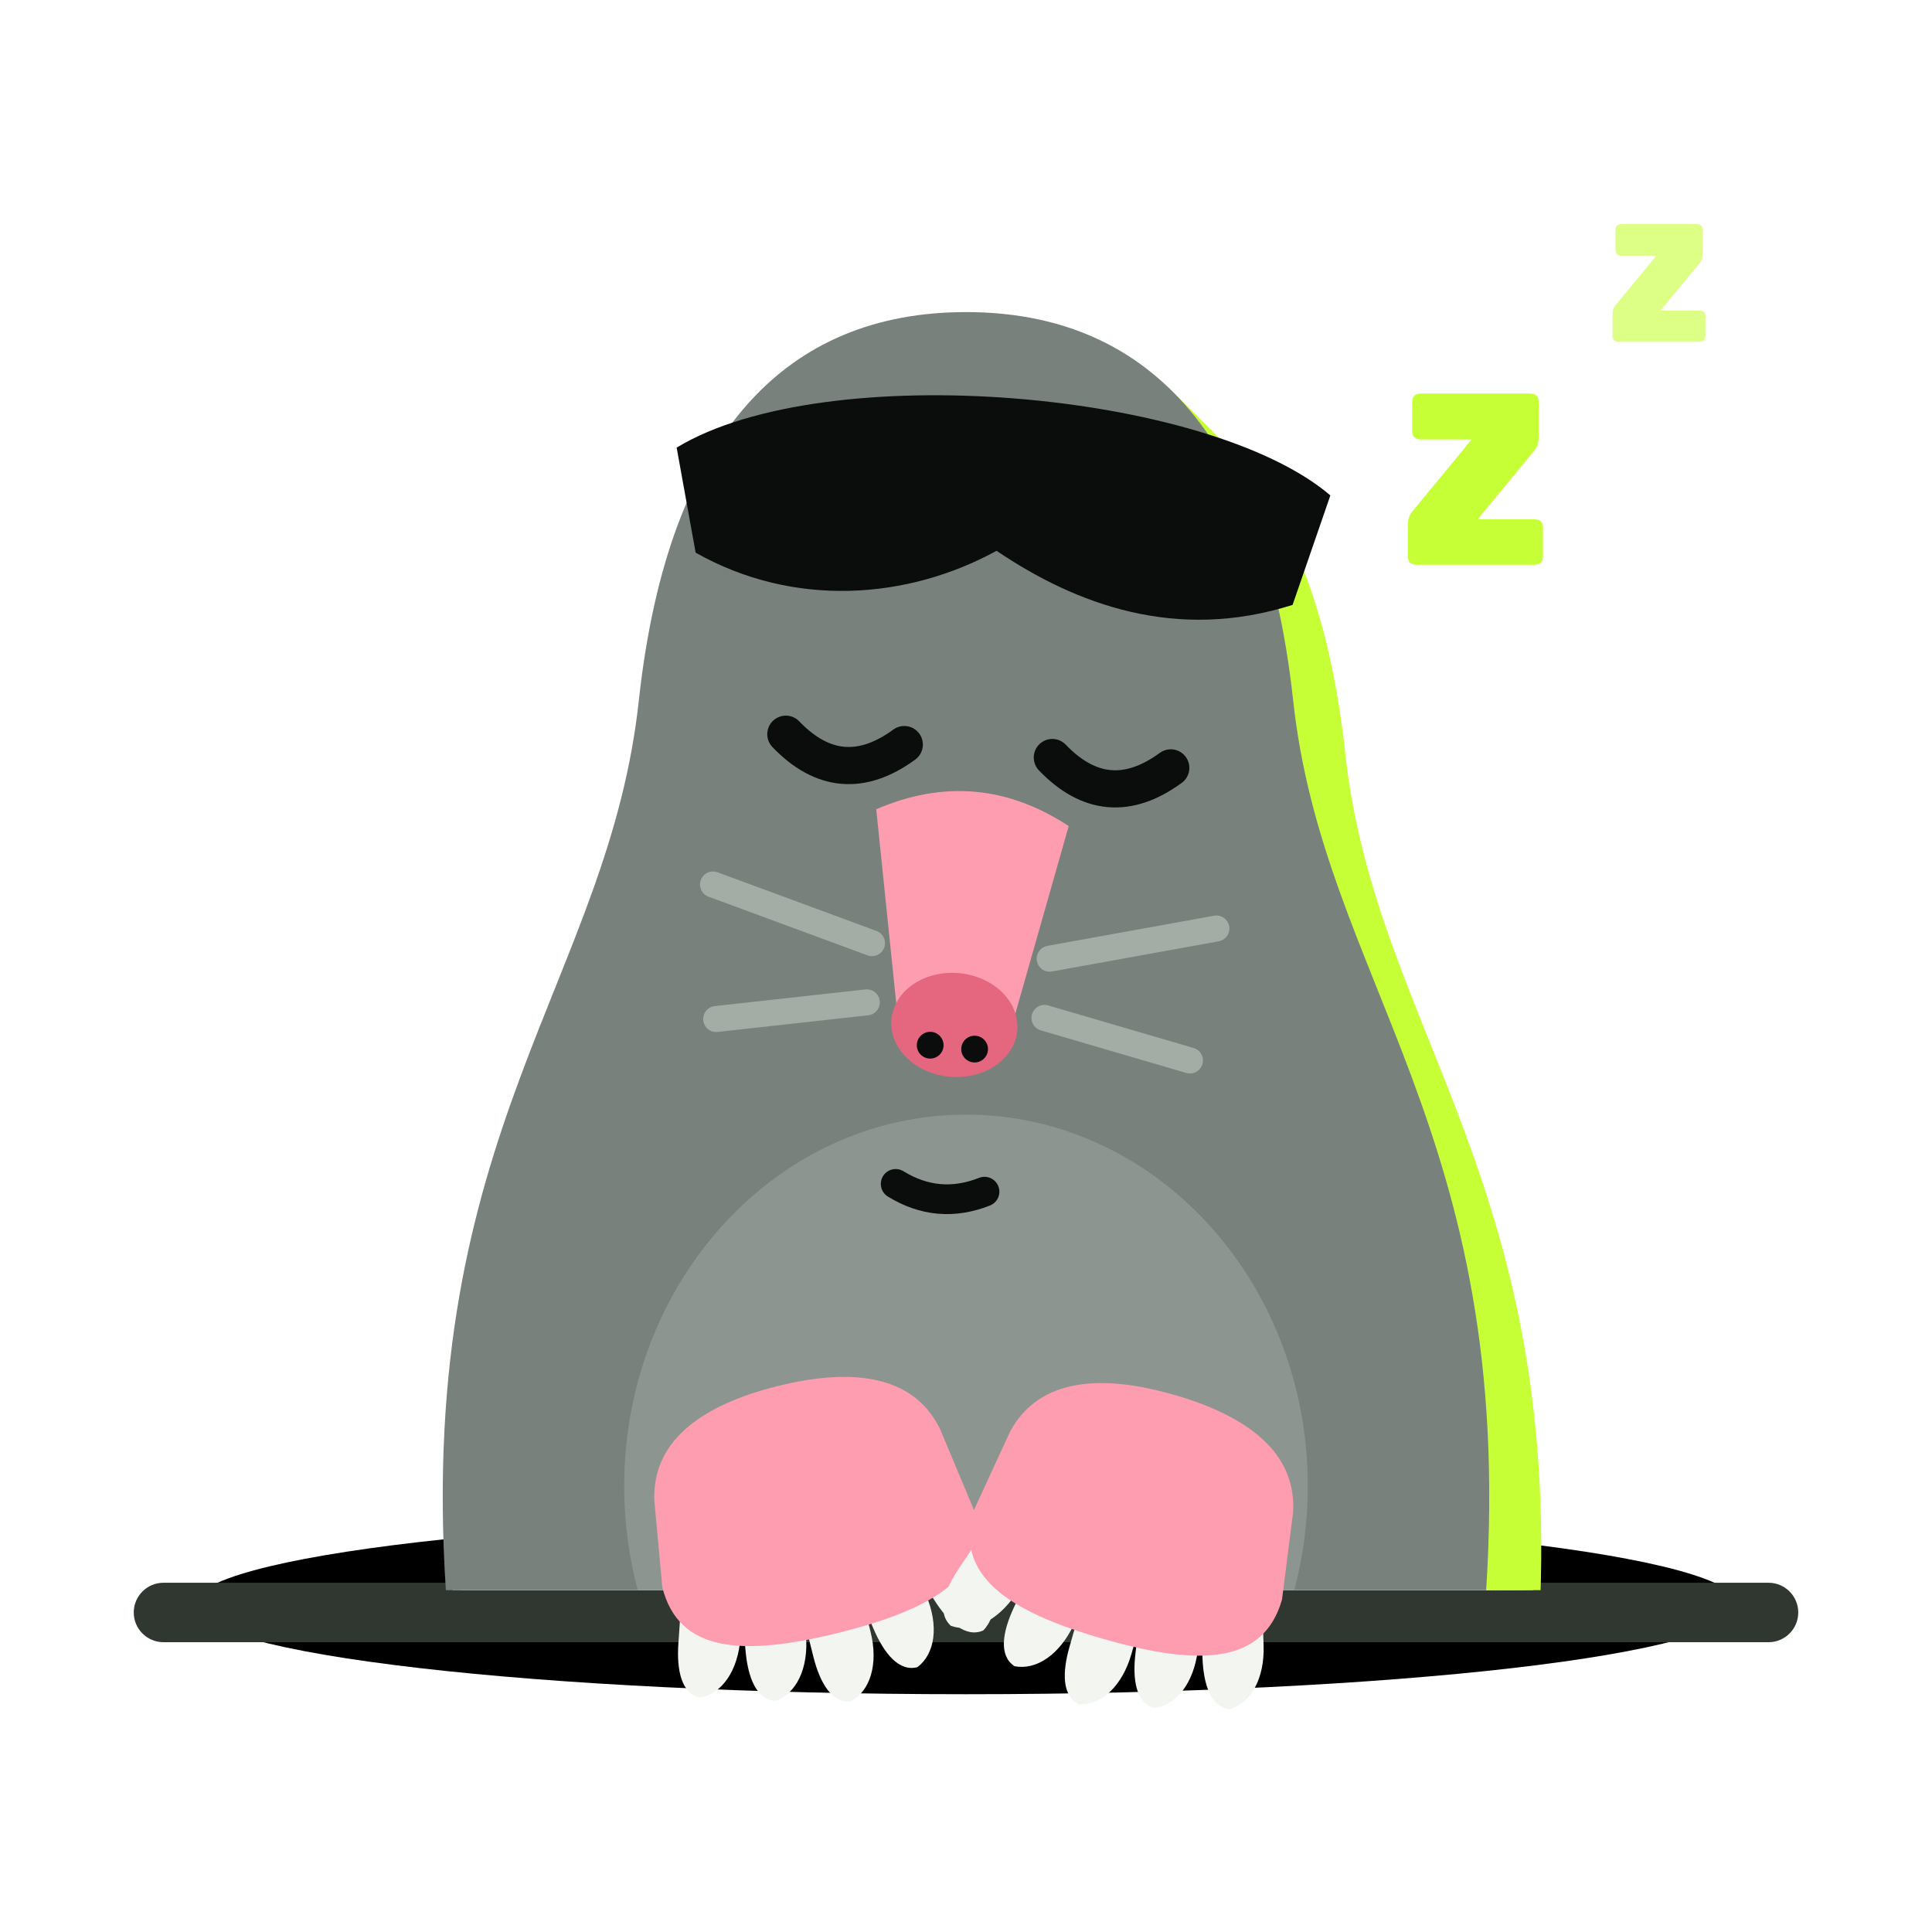
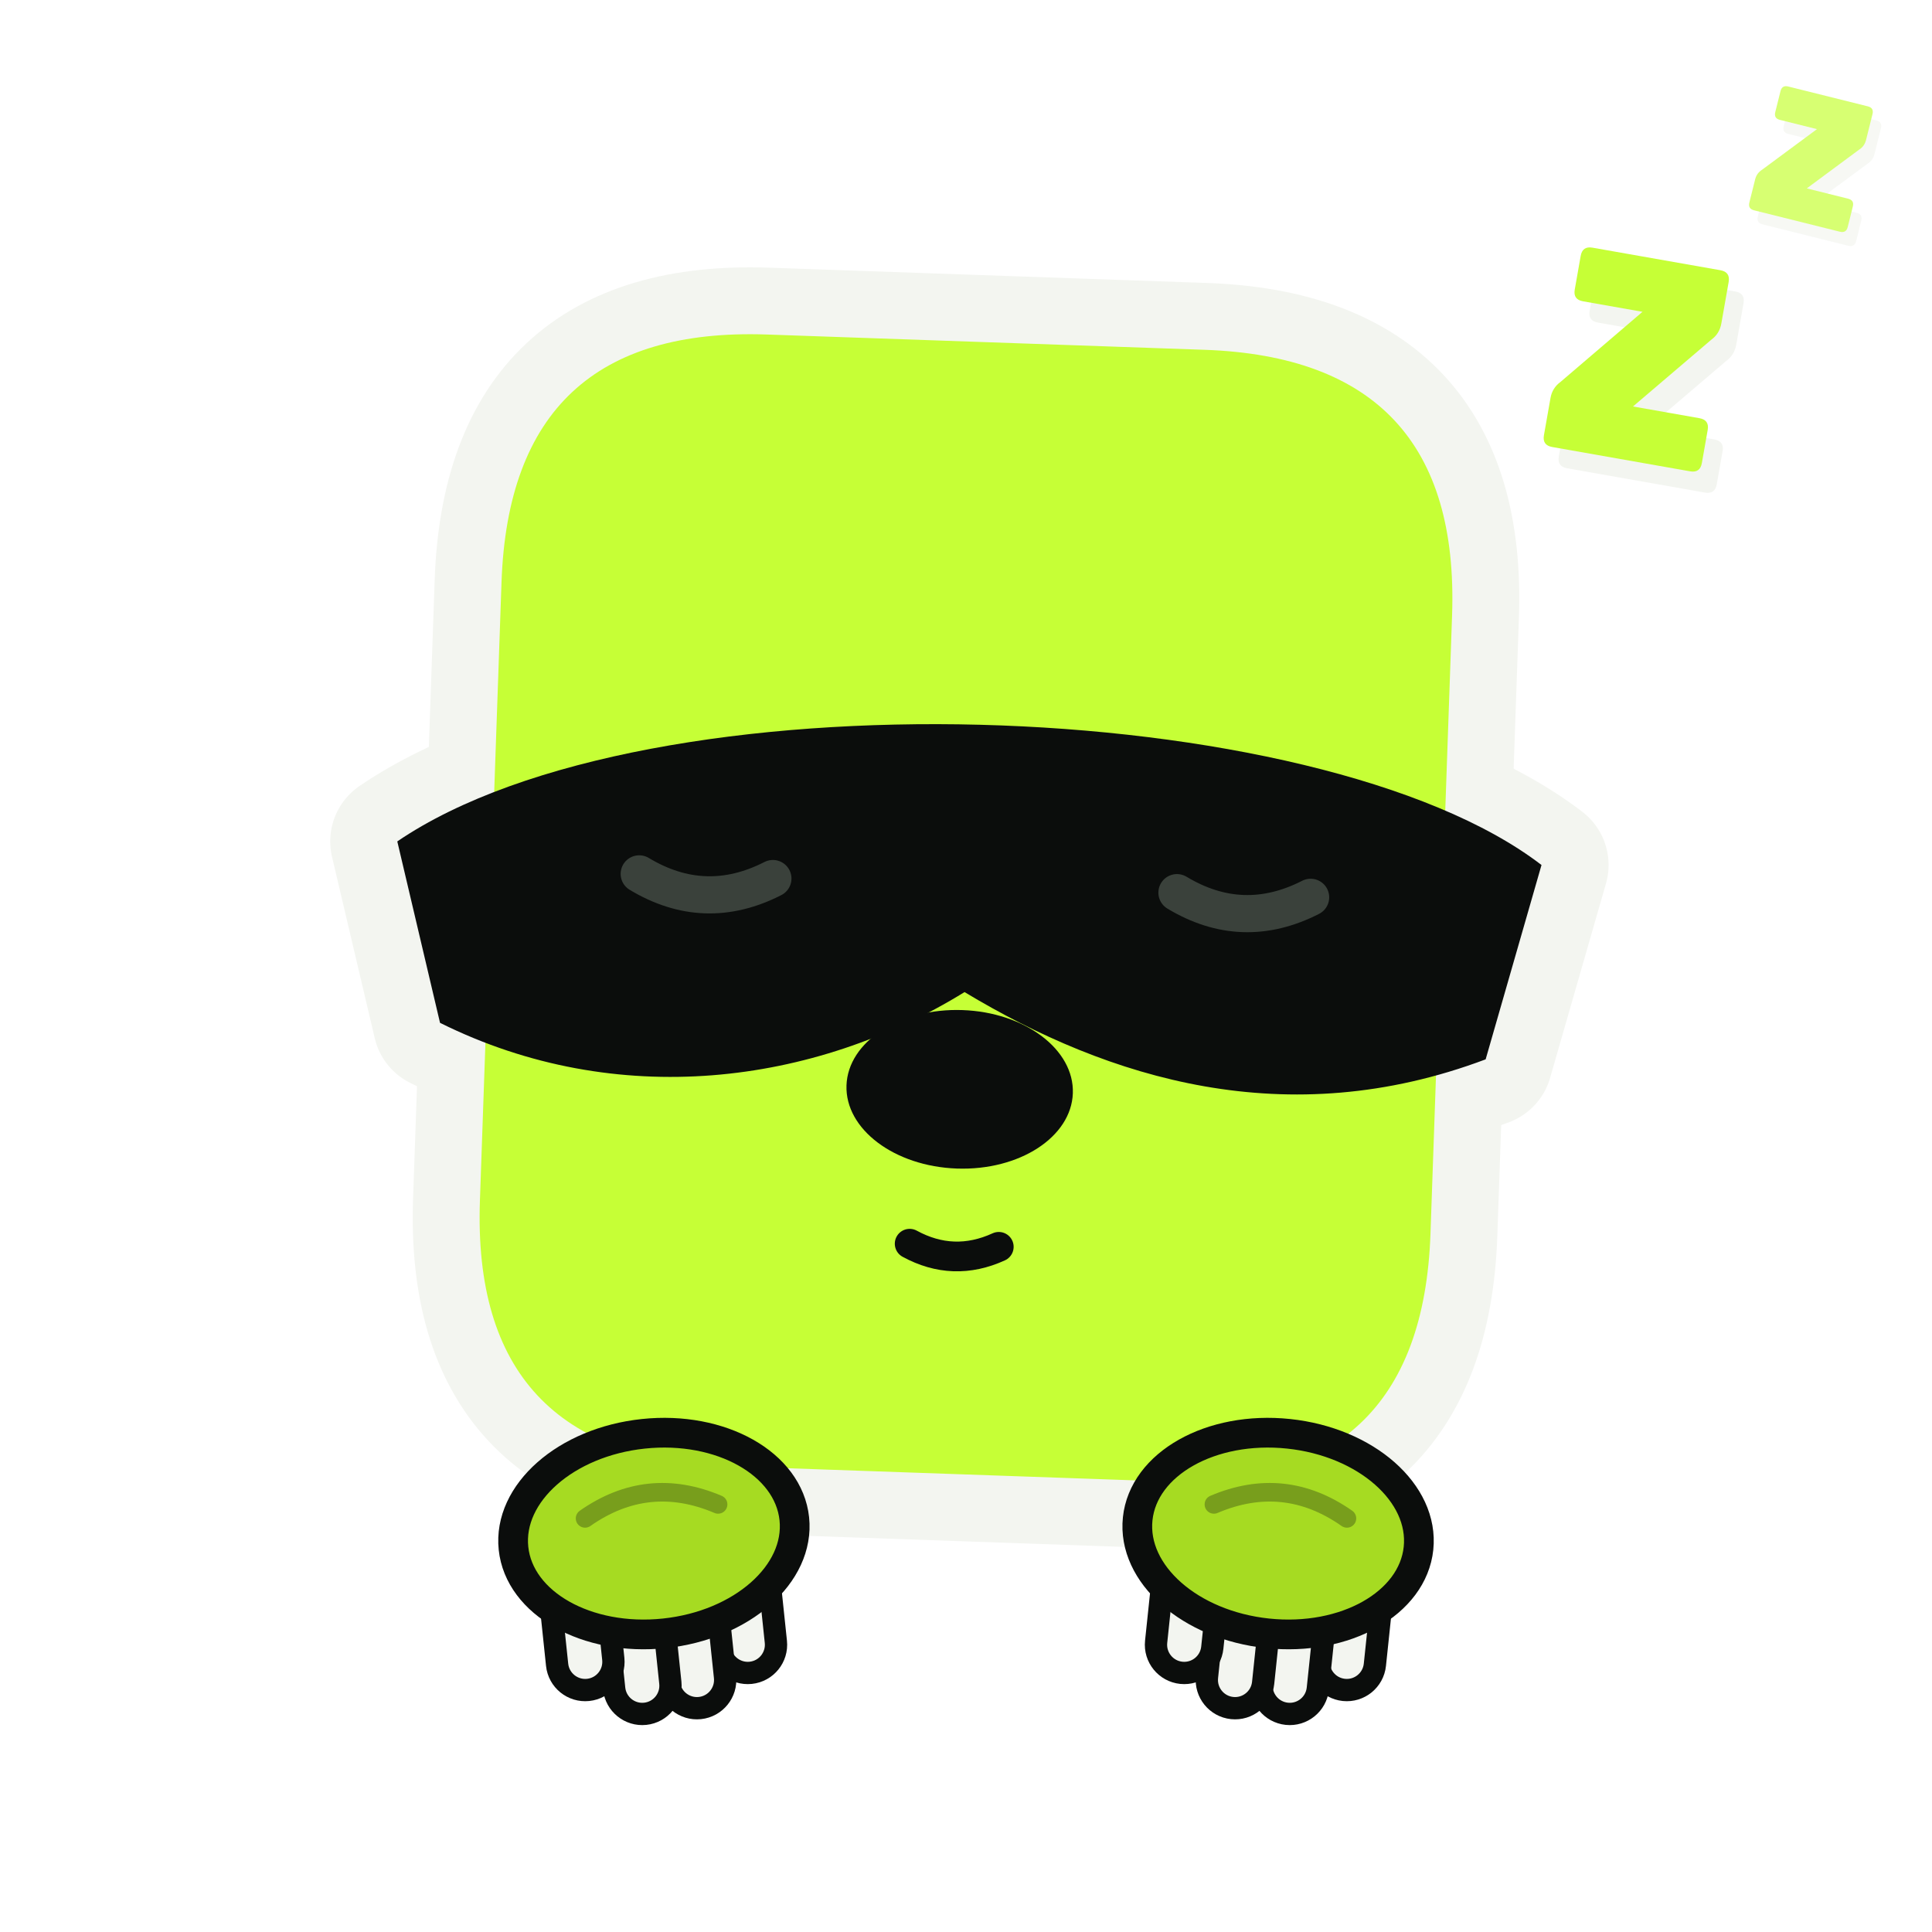
<svg xmlns="http://www.w3.org/2000/svg" viewBox="0 0 260 260">
-   <ellipse cx="130" cy="216" rx="104" ry="12" fill="#000000" />
-   <rect x="18" y="213" width="224" height="8" rx="4" fill="#303630" />
-   <clipPath id="chao-8">
-     <rect x="-60" y="-200" width="380" height="414" />
-   </clipPath>
-   <g clip-path="url(#chao-8)">
-     <g transform="translate(7 7)">
-       <path d="M60 214 C56 152 82 132 86 94 C90 58 106 42 130 42 C154 42 170 58 174 94 C178 132 204 152 200 214 Z" fill="#C6FF36" />
+   <g transform="rotate(2 130 122.19)">
+     <path d="M66 80.54 Q66 46 100.54 46 H159.46 Q194 46 194 80.54 V163.841 Q194 198.381 159.46 198.381 H100.54 Q66 198.381 66 163.841 Z" fill="#F3F5F0" stroke="#F3F5F0" stroke-width="18" stroke-linejoin="round" />
+     <g transform="translate(53.2 91.71) scale(1.1)">
+       <path d="M0 22 C30 0 112 0 140 20 L134 44 C110 54 88 48 70 38 C52 50 28 54 6 44 Z" fill="#F3F5F0" stroke="#F3F5F0" stroke-width="16.41" stroke-linejoin="round" />
    </g>
-     <g transform="translate(6 6)">
-       <path d="M60 214 C56 152 82 132 86 94 C90 58 106 42 130 42 C154 42 170 58 174 94 C178 132 204 152 200 214 Z" fill="#C6FF36" />
-     </g>
-     <g transform="translate(5 5)">
-       <path d="M60 214 C56 152 82 132 86 94 C90 58 106 42 130 42 C154 42 170 58 174 94 C178 132 204 152 200 214 Z" fill="#C6FF36" />
-     </g>
-     <g transform="translate(4 4)">
-       <path d="M60 214 C56 152 82 132 86 94 C90 58 106 42 130 42 C154 42 170 58 174 94 C178 132 204 152 200 214 Z" fill="#C6FF36" />
-     </g>
-     <g transform="translate(3 3)">
-       <path d="M60 214 C56 152 82 132 86 94 C90 58 106 42 130 42 C154 42 170 58 174 94 C178 132 204 152 200 214 Z" fill="#C6FF36" />
-     </g>
-     <g transform="translate(2 2)">
-       <path d="M60 214 C56 152 82 132 86 94 C90 58 106 42 130 42 C154 42 170 58 174 94 C178 132 204 152 200 214 Z" fill="#C6FF36" />
-     </g>
-     <g transform="translate(1 1)">
-       <path d="M60 214 C56 152 82 132 86 94 C90 58 106 42 130 42 C154 42 170 58 174 94 C178 132 204 152 200 214 Z" fill="#C6FF36" />
-     </g>
-   </g>
-   <path d="M60 214 C56 152 82 132 86 94 C90 58 106 42 130 42 C154 42 170 58 174 94 C178 132 204 152 200 214 Z" fill="#78817B" />
-   <clipPath id="corpo-7">
-     <path d="M60 214 C56 152 82 132 86 94 C90 58 106 42 130 42 C154 42 170 58 174 94 C178 132 204 152 200 214 Z" />
-   </clipPath>
-   <ellipse cx="130" cy="200" rx="46" ry="50" fill="#A3ADA6" clip-path="url(#corpo-7)" opacity="0.45" />
-   <g transform="rotate(5 130 120)">
-     <g transform="rotate(0 130 66) translate(86 50) scale(0.63)">
+     <path d="M66 80.54 Q66 46 100.54 46 H159.46 Q194 46 194 80.54 V163.841 Q194 198.381 159.46 198.381 H100.54 Q66 198.381 66 163.841 Z" fill="#C6FF36" />
+     <g transform="translate(53.2 91.71) scale(1.1)">
      <path d="M0 22 C30 0 112 0 140 20 L134 44 C110 54 88 48 70 38 C52 50 28 54 6 44 Z" fill="#0B0D0C" />
    </g>
-     <path d="M104 101 Q112 108 120 101" fill="none" stroke="#0B0D0C" stroke-width="5" stroke-linecap="round" stroke-linejoin="round" />
-     <path d="M140 101 Q148 108 156 101" fill="none" stroke="#0B0D0C" stroke-width="5" stroke-linecap="round" stroke-linejoin="round" />
-     <g>
-       <path d="M118 128 L96 122 M118 136 L98 140 M142 128 L164 122 M142 136 L162 140" fill="none" stroke="#A3ADA6" stroke-width="3.5" stroke-linecap="round" stroke-linejoin="round" />
-       <path d="M117 110 Q130 103 143 110 L138 136 Q130 144 122 136 Z" fill="#FF9DB0" />
-       <ellipse cx="130" cy="138" rx="8.5" ry="7" fill="#E5677F" />
-       <circle cx="127" cy="141" r="1.8" fill="#0B0D0C" />
-       <circle cx="133" cy="141" r="1.8" fill="#0B0D0C" />
+     <path d="M85.89 119.14 q9 5 18 0" fill="none" stroke="#3A413B" stroke-width="5" stroke-linecap="round" stroke-linejoin="round" />
+     <path d="M158.3 119.14 q9 5 18 0" fill="none" stroke="#3A413B" stroke-width="5" stroke-linecap="round" stroke-linejoin="round" />
+     <ellipse cx="130" cy="146.61" rx="15.24" ry="10.67" fill="#0B0D0C" />
+     <path d="M124 167.61 q6 3 12 0" fill="none" stroke="#0B0D0C" stroke-width="4" stroke-linecap="round" stroke-linejoin="round" />
+   </g>
+   <g transform="translate(88 206.38) rotate(174) scale(1)">
+     <rect x="-14.8" y="-20" width="7.6" height="20" rx="3.8" fill="#F3F5F0" stroke="#0B0D0C" stroke-width="3" />
+     <rect x="-7.5" y="-24" width="7.6" height="24" rx="3.8" fill="#F3F5F0" stroke="#0B0D0C" stroke-width="3" />
+     <rect x="-0.1" y="-24" width="7.6" height="24" rx="3.8" fill="#F3F5F0" stroke="#0B0D0C" stroke-width="3" />
+     <rect x="7.2" y="-20" width="7.6" height="20" rx="3.8" fill="#F3F5F0" stroke="#0B0D0C" stroke-width="3" />
+     <ellipse cx="0" cy="0" rx="19" ry="13.5" fill="#A6DB22" stroke="#0B0D0C" stroke-width="4" />
+     <path d="M-9 3 q9 5 18 0" fill="none" stroke="#0B0D0C" stroke-width="2.5" stroke-linecap="round" stroke-linejoin="round" opacity=".3" />
+   </g>
+   <g transform="translate(172 206.38) rotate(186) scale(1)">
+     <rect x="-14.8" y="-20" width="7.6" height="20" rx="3.8" fill="#F3F5F0" stroke="#0B0D0C" stroke-width="3" />
+     <rect x="-7.5" y="-24" width="7.6" height="24" rx="3.8" fill="#F3F5F0" stroke="#0B0D0C" stroke-width="3" />
+     <rect x="-0.1" y="-24" width="7.6" height="24" rx="3.8" fill="#F3F5F0" stroke="#0B0D0C" stroke-width="3" />
+     <rect x="7.2" y="-20" width="7.6" height="20" rx="3.8" fill="#F3F5F0" stroke="#0B0D0C" stroke-width="3" />
+     <ellipse cx="0" cy="0" rx="19" ry="13.5" fill="#A6DB22" stroke="#0B0D0C" stroke-width="4" />
+     <path d="M-9 3 q9 5 18 0" fill="none" stroke="#0B0D0C" stroke-width="2.5" stroke-linecap="round" stroke-linejoin="round" opacity=".3" />
+   </g>
+   <g transform="rotate(10 220.54 48.32)">
+     <g transform="translate(2.47 2.47)">
+       <path d="M229.96 62L211.12 62Q209.75 62 209.75 60.63L209.75 55.54Q209.75 54.17 210.70 53.18L219.93 41.97L211.80 41.97Q210.43 41.97 210.43 40.61L210.43 36.01Q210.43 34.64 211.80 34.64L229.28 34.64Q230.65 34.64 230.65 36.01L230.65 41.67Q230.65 43.08 229.70 44.06L220.88 54.74L229.96 54.74Q231.33 54.74 231.33 56.11L231.33 60.63Q231.33 62 229.96 62" fill="#F3F5F0" />
    </g>
-     <path d="M124 160 Q130 163 136 160" fill="none" stroke="#0B0D0C" stroke-width="4" stroke-linecap="round" stroke-linejoin="round" />
+     <path d="M229.96 62L211.12 62Q209.75 62 209.75 60.63L209.75 55.54Q209.75 54.17 210.70 53.18L219.93 41.97L211.80 41.97Q210.43 41.97 210.43 40.61L210.43 36.01Q210.43 34.64 211.80 34.64L229.28 34.64Q230.65 34.64 230.65 36.01L230.65 41.67Q230.65 43.08 229.70 44.06L220.88 54.74L229.96 54.74Q231.33 54.74 231.33 56.11L231.33 60.63Q231.33 62 229.96 62" fill="#C6FF36" />
  </g>
-   <g transform="translate(109 204) rotate(166) scale(0.9 0.9)">
-     <path d="M-4.6 1 V-6 C-4.6 -11 -2.4 -14.6 0.8 -15.4 C3.6 -15 4.6 -11.6 4.6 -7.5 V1 Z" fill="#F3F5F0" transform="translate(-17 -8) rotate(-18)" />
-     <path d="M-4.6 1 V-6 C-4.6 -11 -2.4 -14.6 0.8 -15.4 C3.6 -15 4.6 -11.6 4.6 -7.5 V1 Z" fill="#F3F5F0" transform="translate(-8.5 -10.5) rotate(-9)" />
-     <path d="M-4.6 1 V-6 C-4.6 -11 -2.4 -14.6 0.8 -15.4 C3.6 -15 4.6 -11.6 4.6 -7.5 V1 Z" fill="#F3F5F0" transform="translate(0 -13) rotate(0)" />
-     <path d="M-4.6 1 V-6 C-4.6 -11 -2.4 -14.6 0.8 -15.4 C3.6 -15 4.6 -11.6 4.6 -7.5 V1 Z" fill="#F3F5F0" transform="translate(8.5 -10.5) rotate(9)" />
-     <path d="M-4.6 1 V-6 C-4.6 -11 -2.4 -14.6 0.8 -15.4 C3.6 -15 4.6 -11.6 4.6 -7.5 V1 Z" fill="#F3F5F0" transform="translate(17 -8) rotate(18)" />
-     <path d="M-24 -5 C-24 -15 -15 -18 0 -18 C15 -18 24 -15 24 -5 L22 8 C20 17 11 20 0 20 C-11 20 -20 17 -22 8 Z" fill="#FF9DB0" />
+   <g transform="rotate(14 243.92 21.36)" opacity="0.7">
+     <g transform="translate(1.56 1.56)">
+       <path d="M249.87 30L237.97 30Q237.10 30 237.10 29.14L237.10 25.92Q237.10 25.06 237.70 24.43L243.54 17.35L238.40 17.35Q237.54 17.35 237.54 16.49L237.54 13.58Q237.54 12.72 238.40 12.72L249.44 12.72Q250.30 12.72 250.30 13.58L250.30 17.16Q250.30 18.05 249.70 18.67L244.14 25.42L249.87 25.42Q250.74 25.42 250.74 26.28L250.74 29.14Q250.74 30 249.87 30" fill="#F3F5F0" />
+     </g>
+     <path d="M249.87 30L237.97 30Q237.10 30 237.10 29.14L237.10 25.92Q237.10 25.06 237.70 24.43L243.54 17.35L238.40 17.35Q237.54 17.35 237.54 16.49L237.54 13.58Q237.54 12.72 238.40 12.72L249.44 12.72Q250.30 12.72 250.30 13.58L250.30 17.16Q250.30 18.05 249.70 18.67L244.14 25.42L249.87 25.42Q250.74 25.42 250.74 26.28L250.74 29.14Q250.74 30 249.87 30" fill="#C6FF36" />
  </g>
-   <g transform="translate(153 205) rotate(196) scale(0.9 0.9)">
-     <path d="M-4.6 1 V-6 C-4.6 -11 -2.4 -14.6 0.8 -15.4 C3.6 -15 4.6 -11.6 4.6 -7.5 V1 Z" fill="#F3F5F0" transform="translate(-17 -8) rotate(-18)" />
-     <path d="M-4.6 1 V-6 C-4.6 -11 -2.4 -14.6 0.8 -15.4 C3.6 -15 4.6 -11.6 4.6 -7.5 V1 Z" fill="#F3F5F0" transform="translate(-8.5 -10.5) rotate(-9)" />
-     <path d="M-4.6 1 V-6 C-4.6 -11 -2.4 -14.6 0.8 -15.4 C3.6 -15 4.6 -11.6 4.6 -7.5 V1 Z" fill="#F3F5F0" transform="translate(0 -13) rotate(0)" />
-     <path d="M-4.6 1 V-6 C-4.6 -11 -2.4 -14.6 0.8 -15.4 C3.6 -15 4.6 -11.6 4.6 -7.5 V1 Z" fill="#F3F5F0" transform="translate(8.5 -10.5) rotate(9)" />
-     <path d="M-4.6 1 V-6 C-4.6 -11 -2.4 -14.6 0.8 -15.4 C3.6 -15 4.6 -11.6 4.6 -7.5 V1 Z" fill="#F3F5F0" transform="translate(17 -8) rotate(18)" />
-     <path d="M-24 -5 C-24 -15 -15 -18 0 -18 C15 -18 24 -15 24 -5 L22 8 C20 17 11 20 0 20 C-11 20 -20 17 -22 8 Z" fill="#FF9DB0" />
-   </g>
-   <path d="M206.50 76L190.62 76Q189.47 76 189.47 74.85L189.47 70.56Q189.47 69.41 190.27 68.58L198.05 59.14L191.20 59.14Q190.05 59.14 190.05 57.98L190.05 54.11Q190.05 52.96 191.20 52.96L205.92 52.96Q207.07 52.96 207.07 54.11L207.07 58.88Q207.07 60.06 206.27 60.90L198.85 69.89L206.50 69.89Q207.65 69.89 207.65 71.04L207.65 74.85Q207.65 76 206.50 76" fill="#C6FF36" />
-   <path d="M228.72 46L217.80 46Q217.01 46 217.01 45.21L217.01 42.26Q217.01 41.47 217.56 40.90L222.91 34.41L218.20 34.41Q217.41 34.41 217.41 33.61L217.41 30.95Q217.41 30.16 218.20 30.16L228.32 30.16Q229.11 30.16 229.11 30.95L229.11 34.23Q229.11 35.04 228.56 35.62L223.46 41.80L228.72 41.80Q229.51 41.80 229.51 42.59L229.51 45.21Q229.51 46 228.72 46" fill="#C6FF36" opacity="0.6" />
</svg>
